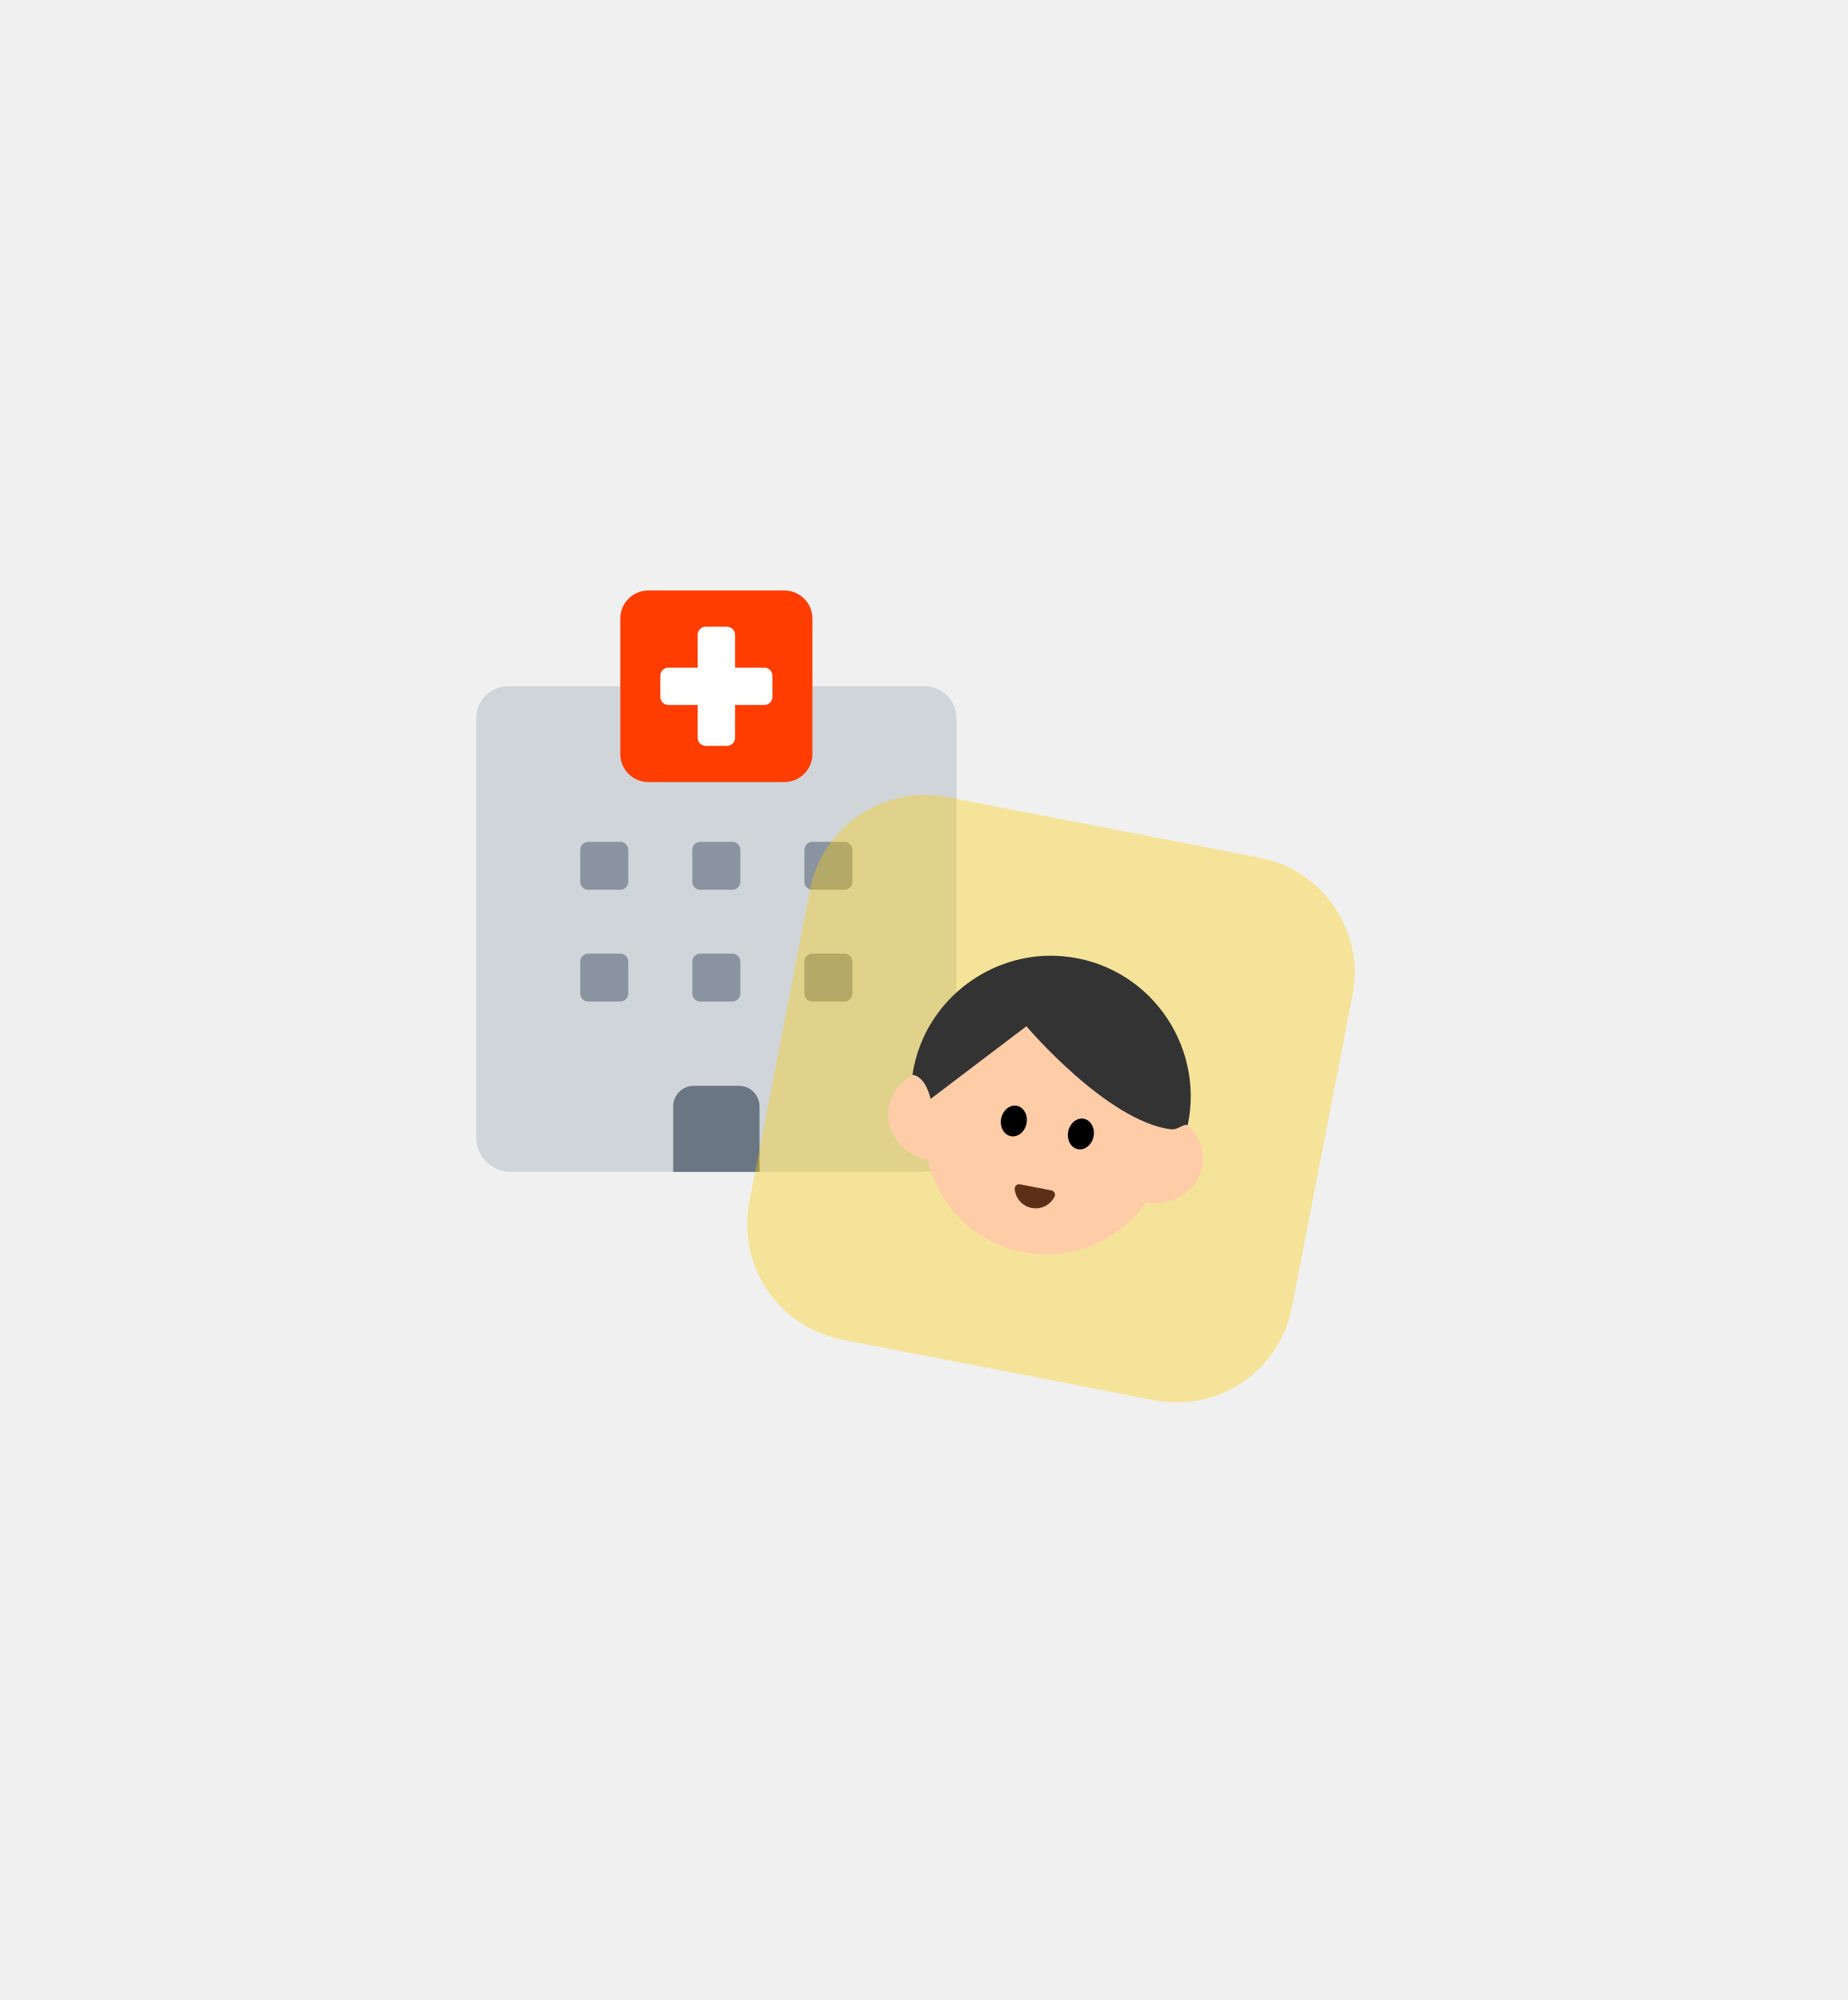
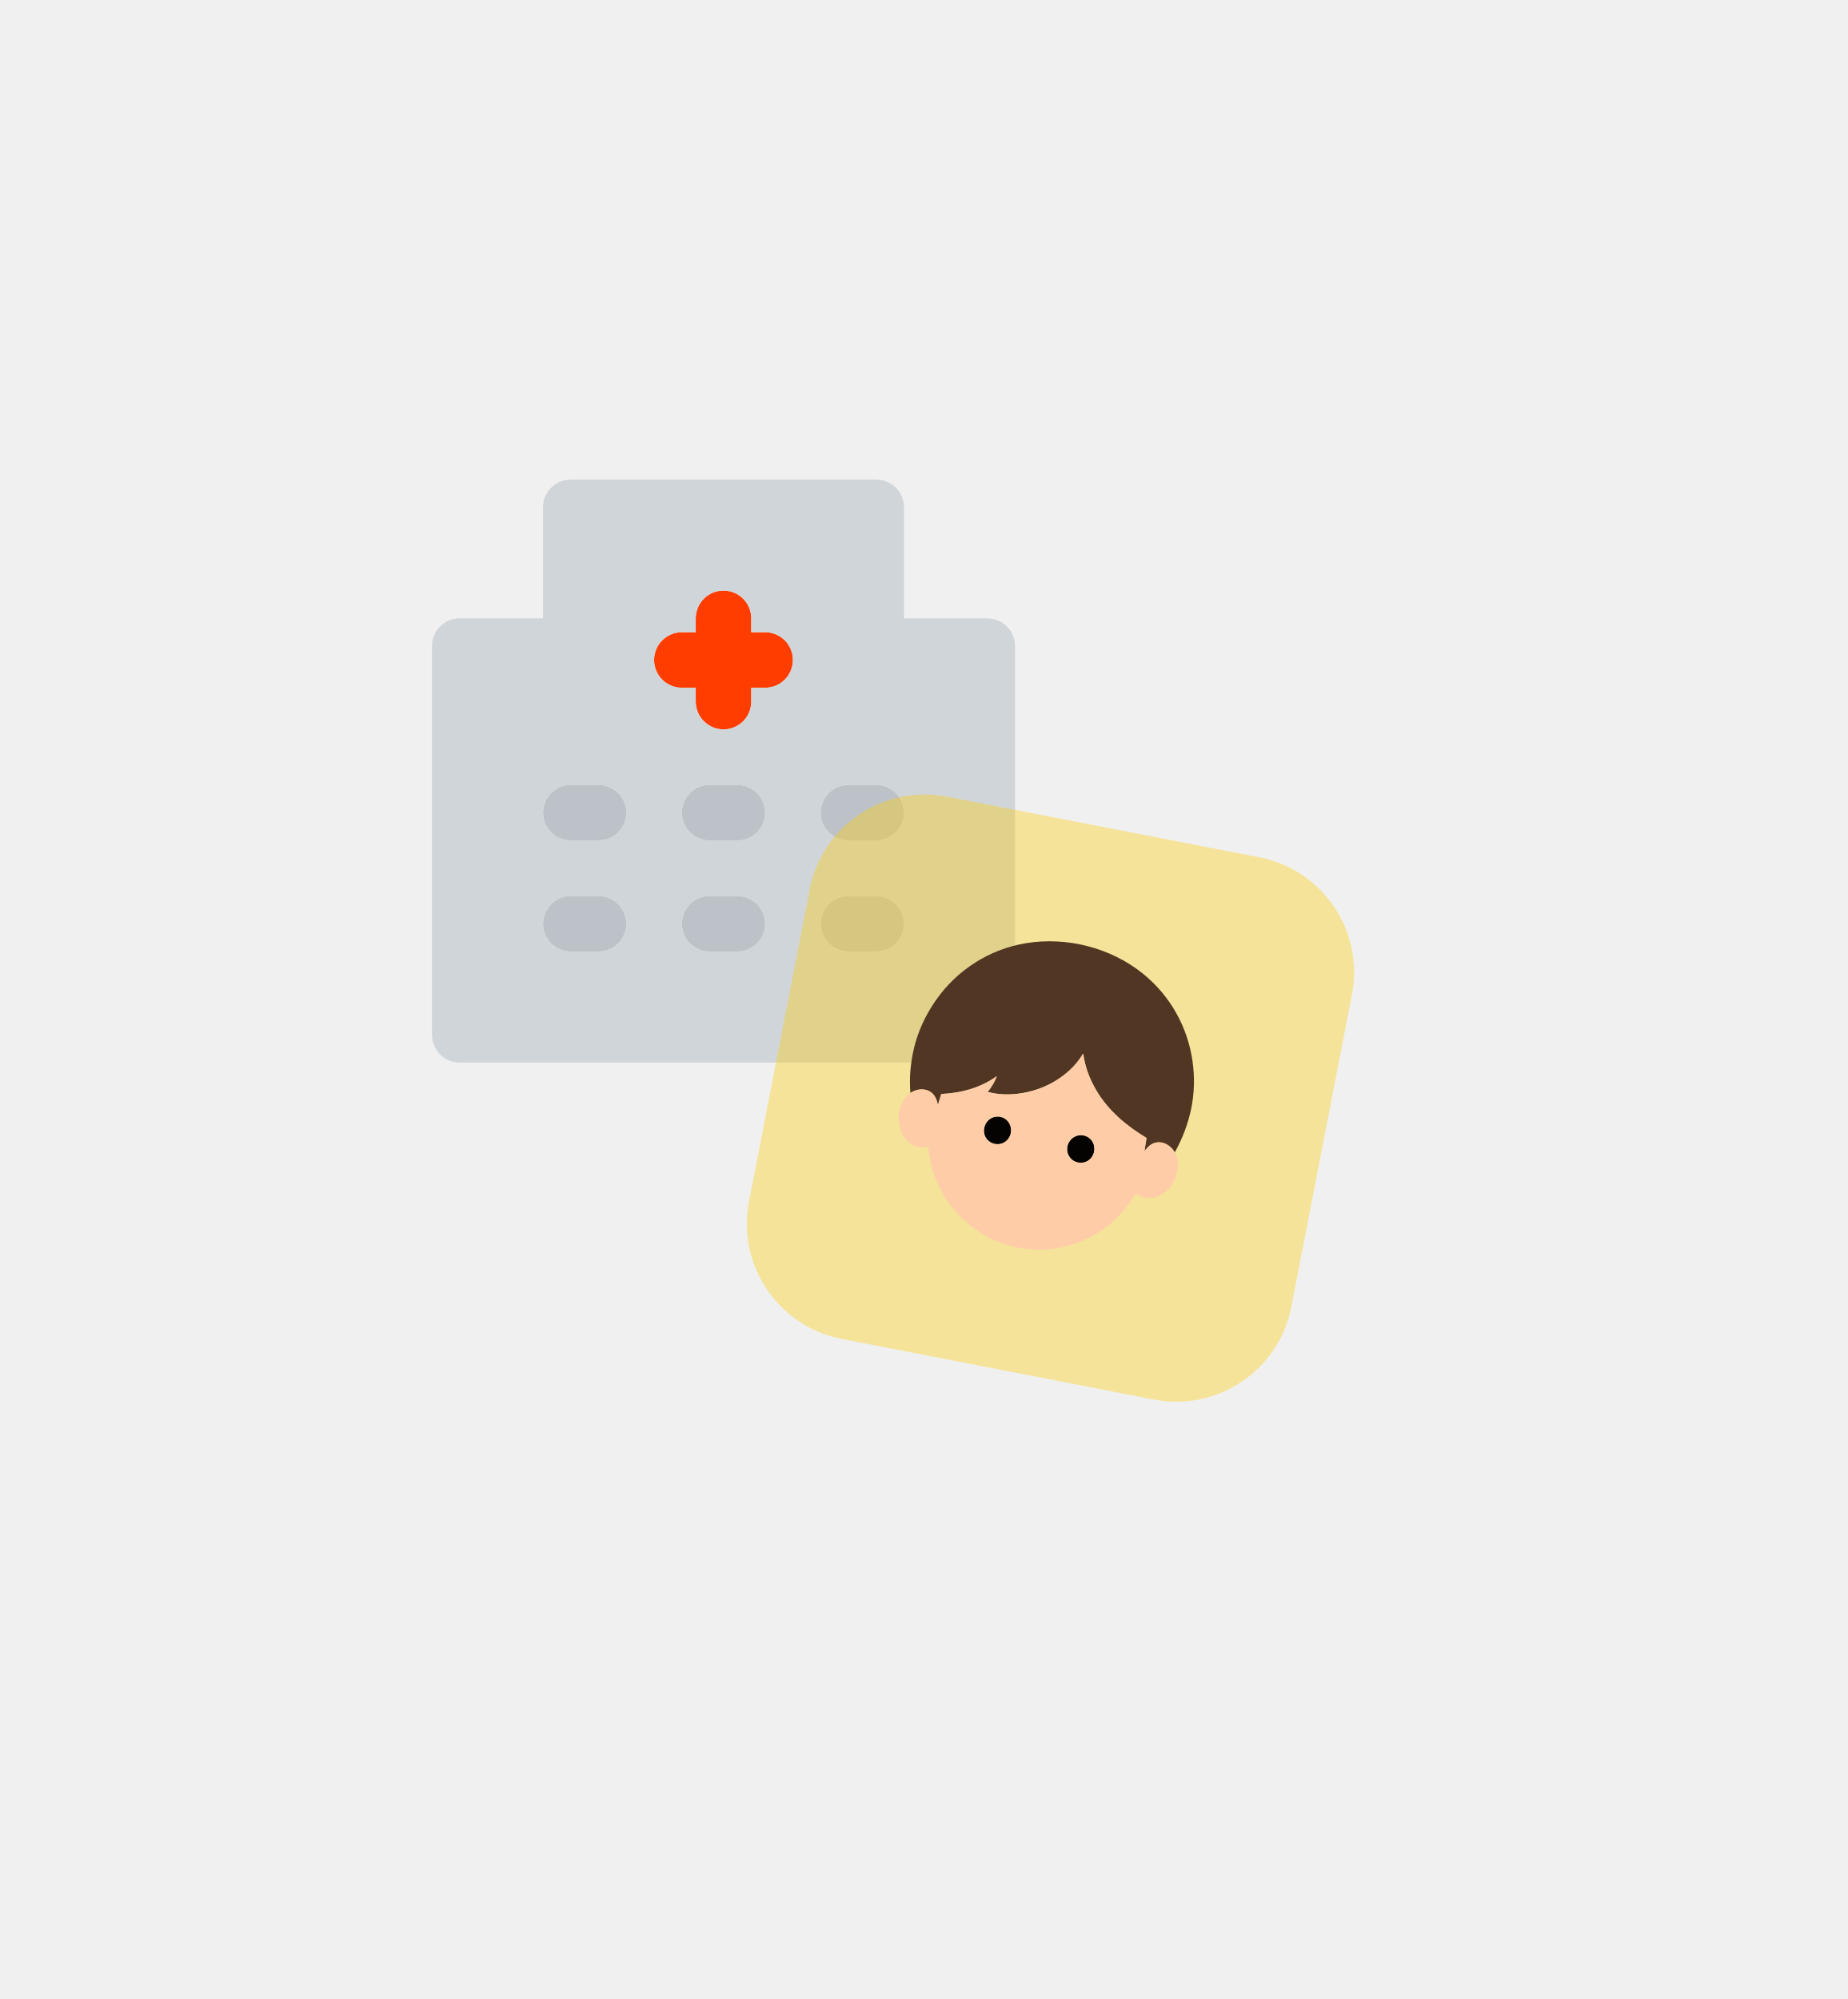
- <svg xmlns="http://www.w3.org/2000/svg" width="97" height="105" viewBox="0 0 97 105" fill="none">
-   <path d="M48.535 36.028H26.681C25.753 36.028 25 36.779 25 37.705V59.715C25 60.714 25.812 61.524 26.814 61.524H48.404C49.405 61.524 50.217 60.714 50.217 59.715V37.704C50.217 36.778 49.464 36.027 48.536 36.027L48.535 36.028Z" fill="#D0D5DA" />
-   <path d="M32.985 52.161C32.985 52.392 32.798 52.58 32.565 52.58H30.884C30.652 52.58 30.463 52.393 30.463 52.161V50.484C30.463 50.253 30.651 50.065 30.884 50.065H32.565C32.797 50.065 32.985 50.252 32.985 50.484V52.161ZM32.985 46.293C32.985 46.525 32.798 46.713 32.565 46.713H30.884C30.652 46.713 30.463 46.526 30.463 46.293V44.617C30.463 44.385 30.651 44.197 30.884 44.197H32.565C32.797 44.197 32.985 44.385 32.985 44.617V46.293ZM38.869 52.161C38.869 52.392 38.681 52.58 38.448 52.58H36.767C36.535 52.58 36.346 52.393 36.346 52.161V50.484C36.346 50.253 36.534 50.065 36.767 50.065H38.448C38.68 50.065 38.869 50.252 38.869 50.484V52.161ZM38.869 46.293C38.869 46.525 38.681 46.713 38.448 46.713H36.767C36.535 46.713 36.346 46.526 36.346 46.293V44.617C36.346 44.385 36.534 44.197 36.767 44.197H38.448C38.68 44.197 38.869 44.385 38.869 44.617V46.293ZM44.752 52.161C44.752 52.392 44.565 52.58 44.332 52.58H42.651C42.419 52.58 42.23 52.393 42.23 52.161V50.484C42.23 50.253 42.418 50.065 42.651 50.065H44.332C44.564 50.065 44.752 50.252 44.752 50.484V52.161ZM44.752 46.293C44.752 46.525 44.565 46.713 44.332 46.713H42.651C42.419 46.713 42.23 46.526 42.23 46.293V44.617C42.23 44.385 42.418 44.197 42.651 44.197H44.332C44.564 44.197 44.752 44.385 44.752 44.617V46.293Z" fill="#8A94A0" />
-   <path d="M36.431 57.004H38.787C39.388 57.004 39.876 57.49 39.876 58.09V61.525H35.342V58.09C35.342 57.49 35.829 57.004 36.431 57.004Z" fill="#6B7683" />
-   <path d="M41.176 31H34.039C33.225 31 32.565 31.659 32.565 32.471V39.588C32.565 40.4 33.225 41.059 34.039 41.059H41.176C41.991 41.059 42.651 40.4 42.651 39.588V32.471C42.651 31.659 41.991 31 41.176 31Z" fill="#FF3D00" />
-   <path d="M40.131 35.052H38.59V33.324C38.59 33.093 38.402 32.904 38.169 32.904H37.048C36.816 32.904 36.628 33.092 36.628 33.324V35.052H35.087C34.855 35.052 34.666 35.24 34.666 35.472V36.589C34.666 36.82 34.854 37.009 35.087 37.009H36.628V38.737C36.628 38.968 36.816 39.157 37.048 39.157H38.169C38.401 39.157 38.59 38.969 38.59 38.737V37.009H40.131C40.363 37.009 40.551 36.821 40.551 36.589V35.472C40.551 35.24 40.364 35.052 40.131 35.052Z" fill="white" />
-   <rect x="43.697" y="40.672" width="29.015" height="29.015" rx="6.155" transform="rotate(10.991 43.6973 40.6719)" fill="#FFCD00" fill-opacity="0.36" />
-   <path d="M53.709 65.743C57.166 66.411 60.514 64.156 61.187 60.705C61.861 57.255 59.604 53.916 56.147 53.247C52.689 52.579 49.341 54.834 48.668 58.285C47.995 61.735 50.252 65.074 53.709 65.743Z" fill="#FFCCA8" />
-   <path d="M48.718 60.909C50.102 61.176 51.429 60.342 51.682 59.047C51.935 57.751 51.018 56.484 49.634 56.216C48.251 55.949 46.924 56.783 46.671 58.079C46.418 59.374 47.334 60.642 48.718 60.909Z" fill="#FFCCA8" />
-   <path d="M60.15 63.122C61.533 63.389 62.86 62.555 63.113 61.26C63.367 59.964 62.45 58.697 61.066 58.429C59.682 58.162 58.355 58.996 58.102 60.291C57.849 61.587 58.766 62.855 60.15 63.122Z" fill="#FFCCA8" />
-   <path d="M62.355 59.075C63.255 54.797 60.24 50.578 55.769 50.201C52.331 49.91 49.1 52.122 48.126 55.427C48.027 55.763 47.952 56.099 47.902 56.435C47.902 56.435 48.542 56.407 48.857 57.693L53.886 53.879C53.886 53.879 58.116 58.867 61.468 59.287C61.542 59.297 61.631 59.288 61.721 59.268C61.966 59.187 62.195 58.993 62.355 59.075Z" fill="#333333" />
-   <path d="M53.071 59.65C53.439 59.721 53.807 59.422 53.893 58.981C53.979 58.541 53.75 58.126 53.383 58.054C53.015 57.983 52.647 58.283 52.561 58.724C52.475 59.164 52.704 59.579 53.071 59.65Z" fill="black" />
-   <path d="M56.59 60.332C56.958 60.403 57.326 60.103 57.412 59.663C57.498 59.222 57.27 58.807 56.902 58.736C56.534 58.665 56.167 58.965 56.081 59.405C55.995 59.846 56.223 60.261 56.59 60.332Z" fill="black" />
-   <path d="M55.202 62.497C55.352 62.526 55.431 62.69 55.363 62.826C55.147 63.26 54.661 63.515 54.163 63.418C53.664 63.322 53.309 62.904 53.273 62.422C53.261 62.27 53.395 62.147 53.545 62.176L55.203 62.497L55.202 62.497Z" fill="#5C2F17" />
+ <svg xmlns="http://www.w3.org/2000/svg" width="1266" height="1370" viewBox="0 0 1266 1370" fill="none">
+   <path opacity="0.5" d="M505.318 576.001H486.291C481.244 576.001 476.404 573.996 472.836 570.428C469.268 566.859 467.263 562.02 467.263 556.973C467.263 551.927 469.268 547.087 472.836 543.518C476.404 539.95 481.244 537.945 486.291 537.945H505.318C510.365 537.945 515.205 539.95 518.773 543.518C522.342 547.087 524.346 551.927 524.346 556.973C524.346 562.02 522.342 566.859 518.773 570.428C515.205 573.996 510.365 576.001 505.318 576.001ZM505.318 652.112H486.291C481.244 652.112 476.404 650.107 472.836 646.539C469.268 642.97 467.263 638.131 467.263 633.084C467.263 628.038 469.268 623.198 472.836 619.63C476.404 616.061 481.244 614.056 486.291 614.056H505.318C510.365 614.056 515.205 616.061 518.773 619.63C522.342 623.198 524.346 628.038 524.346 633.084C524.346 638.131 522.342 642.97 518.773 646.539C515.205 650.107 510.365 652.112 505.318 652.112ZM410.18 576.001H391.152C386.105 576.001 381.266 573.996 377.697 570.428C374.129 566.859 372.124 562.02 372.124 556.973C372.124 551.927 374.129 547.087 377.697 543.518C381.266 539.95 386.105 537.945 391.152 537.945H410.18C415.226 537.945 420.066 539.95 423.634 543.518C427.203 547.087 429.207 551.927 429.207 556.973C429.207 562.02 427.203 566.859 423.634 570.428C420.066 573.996 415.226 576.001 410.18 576.001ZM410.18 652.112H391.152C386.105 652.112 381.266 650.107 377.697 646.539C374.129 642.97 372.124 638.131 372.124 633.084C372.124 628.038 374.129 623.198 377.697 619.63C381.266 616.061 386.105 614.056 391.152 614.056H410.18C415.226 614.056 420.066 616.061 423.634 619.63C427.203 623.198 429.207 628.038 429.207 633.084C429.207 638.131 427.203 642.97 423.634 646.539C420.066 650.107 415.226 652.112 410.18 652.112ZM600.457 576.001H581.43C576.383 576.001 571.543 573.996 567.975 570.428C564.407 566.859 562.402 562.02 562.402 556.973C562.402 551.927 564.407 547.087 567.975 543.518C571.543 539.95 576.383 537.945 581.43 537.945H600.457C605.504 537.945 610.344 539.95 613.912 543.518C617.48 547.087 619.485 551.927 619.485 556.973C619.485 562.02 617.48 566.859 613.912 570.428C610.344 573.996 605.504 576.001 600.457 576.001ZM600.457 652.112H581.43C576.383 652.112 571.543 650.107 567.975 646.539C564.407 642.97 562.402 638.131 562.402 633.084C562.402 628.038 564.407 623.198 567.975 619.63C571.543 616.061 576.383 614.056 581.43 614.056H600.457C605.504 614.056 610.344 616.061 613.912 619.63C617.48 623.198 619.485 628.038 619.485 633.084C619.485 638.131 617.48 642.97 613.912 646.539C610.344 650.107 605.504 652.112 600.457 652.112Z" fill="#8A94A0" />
+   <path d="M524.355 433.285H514.841V423.771C514.841 418.724 512.837 413.885 509.268 410.316C505.7 406.748 500.86 404.743 495.814 404.743C490.767 404.743 485.927 406.748 482.359 410.316C478.791 413.885 476.786 418.724 476.786 423.771V433.285H467.272C462.225 433.285 457.386 435.29 453.817 438.858C450.249 442.426 448.244 447.266 448.244 452.313C448.244 457.359 450.249 462.199 453.817 465.767C457.386 469.336 462.225 471.34 467.272 471.34H476.786V480.854C476.786 485.901 478.791 490.741 482.359 494.309C485.927 497.877 490.767 499.882 495.814 499.882C500.86 499.882 505.7 497.877 509.268 494.309C512.837 490.741 514.841 485.901 514.841 480.854V471.34H524.355C529.402 471.34 534.242 469.336 537.81 465.767C541.378 462.199 543.383 457.359 543.383 452.313C543.383 447.266 541.378 442.426 537.81 438.858C534.242 435.29 529.402 433.285 524.355 433.285Z" fill="#FF3D00" />
+   <path d="M676.573 423.775H619.49V347.664C619.49 342.617 617.485 337.777 613.917 334.209C610.348 330.64 605.509 328.636 600.462 328.636H391.156C386.11 328.636 381.27 330.64 377.702 334.209C374.133 337.777 372.129 342.617 372.129 347.664V423.775H315.045C309.999 423.775 305.159 425.779 301.591 429.348C298.022 432.916 296.018 437.756 296.018 442.802V709.191C296.018 714.238 298.022 719.078 301.591 722.646C305.159 726.214 309.999 728.219 315.045 728.219H676.573C681.62 728.219 686.459 726.214 690.028 722.646C693.596 719.078 695.601 714.238 695.601 709.191V442.802C695.601 437.756 693.596 432.916 690.028 429.348C686.459 425.779 681.62 423.775 676.573 423.775ZM410.184 652.108H391.156C386.11 652.108 381.27 650.103 377.702 646.535C374.133 642.966 372.129 638.127 372.129 633.08C372.129 628.034 374.133 623.194 377.702 619.626C381.27 616.057 386.11 614.052 391.156 614.052H410.184C415.231 614.052 420.071 616.057 423.639 619.626C427.207 623.194 429.212 628.034 429.212 633.08C429.212 638.127 427.207 642.966 423.639 646.535C420.071 650.103 415.231 652.108 410.184 652.108ZM410.184 575.997H391.156C386.11 575.997 381.27 573.992 377.702 570.424C374.133 566.855 372.129 562.016 372.129 556.969C372.129 551.923 374.133 547.083 377.702 543.514C381.27 539.946 386.11 537.941 391.156 537.941H410.184C415.231 537.941 420.071 539.946 423.639 543.514C427.207 547.083 429.212 551.923 429.212 556.969C429.212 562.016 427.207 566.855 423.639 570.424C420.071 573.992 415.231 575.997 410.184 575.997ZM505.323 652.108H486.295C481.249 652.108 476.409 650.103 472.841 646.535C469.272 642.966 467.268 638.127 467.268 633.08C467.268 628.034 469.272 623.194 472.841 619.626C476.409 616.057 481.249 614.052 486.295 614.052H505.323C510.37 614.052 515.209 616.057 518.778 619.626C522.346 623.194 524.351 628.034 524.351 633.08C524.351 638.127 522.346 642.966 518.778 646.535C515.209 650.103 510.37 652.108 505.323 652.108ZM505.323 575.997H486.295C481.249 575.997 476.409 573.992 472.841 570.424C469.272 566.855 467.268 562.016 467.268 556.969C467.268 551.923 469.272 547.083 472.841 543.514C476.409 539.946 481.249 537.941 486.295 537.941H505.323C510.37 537.941 515.209 539.946 518.778 543.514C522.346 547.083 524.351 551.923 524.351 556.969C524.351 562.016 522.346 566.855 518.778 570.424C515.209 573.992 510.37 575.997 505.323 575.997ZM524.351 471.344H514.837V480.858C514.837 485.904 512.832 490.744 509.264 494.313C505.696 497.881 500.856 499.886 495.809 499.886C490.763 499.886 485.923 497.881 482.355 494.313C478.786 490.744 476.781 485.904 476.781 480.858V471.344H467.268C462.221 471.344 457.381 469.339 453.813 465.771C450.245 462.203 448.24 457.363 448.24 452.316C448.24 447.27 450.245 442.43 453.813 438.862C457.381 435.293 462.221 433.289 467.268 433.289H476.781V423.775C476.781 418.728 478.786 413.888 482.355 410.32C485.923 406.752 490.763 404.747 495.809 404.747C500.856 404.747 505.696 406.752 509.264 410.32C512.832 413.888 514.837 418.728 514.837 423.775V433.289H524.351C529.397 433.289 534.237 435.293 537.806 438.862C541.374 442.43 543.379 447.27 543.379 452.316C543.379 457.363 541.374 462.203 537.806 465.771C534.237 469.339 529.397 471.344 524.351 471.344ZM600.462 652.108H581.434C576.388 652.108 571.548 650.103 567.98 646.535C564.411 642.966 562.406 638.127 562.406 633.08C562.406 628.034 564.411 623.194 567.98 619.626C571.548 616.057 576.388 614.052 581.434 614.052H600.462C605.509 614.052 610.348 616.057 613.917 619.626C617.485 623.194 619.49 628.034 619.49 633.08C619.49 638.127 617.485 642.966 613.917 646.535C610.348 650.103 605.509 652.108 600.462 652.108ZM600.462 575.997H581.434C576.388 575.997 571.548 573.992 567.98 570.424C564.411 566.855 562.406 562.016 562.406 556.969C562.406 551.923 564.411 547.083 567.98 543.514C571.548 539.946 576.388 537.941 581.434 537.941H600.462C605.509 537.941 610.348 539.946 613.917 543.514C617.485 547.083 619.49 551.923 619.49 556.969C619.49 562.016 617.485 566.855 613.917 570.424C610.348 573.992 605.509 575.997 600.462 575.997Z" fill="#D0D5DA" />
+   <rect x="570.158" y="530.67" width="378.577" height="378.577" rx="80.304" transform="rotate(10.991 570.158 530.67)" fill="#FFCD00" fill-opacity="0.36" />
+   <g clip-path="url(#clip0_1400_8956)">
+     <path d="M805.054 789.817C801.88 784.216 795.489 781.182 789.889 783.846C787.547 784.96 785.998 786.835 784.268 788.942L785.725 779.917C771.929 771.559 759.558 761.334 751.237 747.182C746.662 739.402 743.546 731.095 742.295 722.041C739.176 727.369 735.236 731.785 730.528 735.664C720.545 743.893 708.327 748.664 695.436 749.822C689.151 750.386 683.017 749.997 676.874 748.319C679.552 744.979 681.64 741.56 683.151 737.512C672.281 745.501 658.381 749.278 645.074 749.75L642.747 757.345C642.217 754.734 641.531 752.468 639.977 750.474C636.183 745.604 628.955 745.589 623.907 749.106C623.044 738.852 623.931 728.734 626.287 718.66C629.076 706.73 634.237 695.775 641.169 685.766C655.632 664.879 677.932 650.54 703.041 646.413C730.995 641.817 761.069 649.432 783.161 667.22C801.857 682.273 813.942 703.785 817.263 727.543C820.355 749.656 815.831 770.27 805.053 789.819L805.054 789.817Z" fill="#513623" />
+     <path d="M749.982 788.044C749.697 792.068 747.098 795.315 743.589 796.46C739.85 797.68 735.721 796.411 733.356 793.465C730.879 790.378 730.602 786.115 732.647 782.653C734.898 778.84 739.363 777.074 743.516 778.375C747.67 779.676 750.303 783.501 749.982 788.044Z" fill="#040301" />
+     <path d="M692.916 775.026C692.703 780.489 688.264 784.411 683.107 784.146C677.908 783.878 673.872 779.511 674.318 774.179C674.702 769.59 678.003 765.845 682.588 765.274C688.318 764.564 693.143 769.188 692.916 775.023L692.916 775.026Z" fill="#040301" />
+     <path fill-rule="evenodd" clip-rule="evenodd" d="M742.267 722.023C743.519 731.077 746.637 739.385 751.21 747.164C759.533 761.319 771.901 771.541 785.698 779.899L784.242 788.924C785.969 786.817 787.52 784.943 789.861 783.828C795.461 781.165 801.854 784.196 805.027 789.798L805.031 789.799C809.867 798.334 806.419 810.279 798.812 816.808C792.927 821.86 784.692 822.807 778.324 817.683C769.262 833.335 756.287 844.906 739.392 851.338C723.197 857.572 705.258 858.123 688.867 852.766C659.32 843.109 638.546 816.802 636.123 785.87C628.542 787.905 621.306 783.594 618.122 776.897C615.584 771.564 615.053 765.481 616.672 759.773C617.897 755.451 620.318 751.567 623.88 749.087C628.931 745.572 636.158 745.587 639.95 750.456C641.504 752.45 642.19 754.716 642.72 757.327L645.047 749.732C658.354 749.26 672.254 745.483 683.124 737.493C681.613 741.542 679.524 744.961 676.847 748.301C682.99 749.978 689.124 750.368 695.409 749.804C708.3 748.646 720.518 743.875 730.501 735.646C735.21 731.765 739.147 727.347 742.267 722.023ZM743.48 778.37C739.428 777.102 734.861 778.835 732.61 782.648C730.565 786.11 730.844 790.376 733.319 793.46C735.684 796.406 739.814 797.675 743.552 796.456C747.059 795.312 749.661 792.063 749.946 788.04C750.267 783.494 747.532 779.639 743.48 778.37ZM692.875 775.022C693.101 769.186 688.276 764.56 682.546 765.272C677.961 765.84 674.66 769.586 674.276 774.178C673.83 779.507 677.867 783.876 683.065 784.144C688.222 784.409 692.663 780.488 692.874 775.024L692.875 775.022Z" fill="#FFCCA8" />
+   </g>
+   <defs>
+     <clipPath id="clip0_1400_8956">
+       <rect width="195.044" height="212.138" fill="white" transform="translate(646.431 626.285) rotate(12.5894)" />
+     </clipPath>
+   </defs>
</svg>
